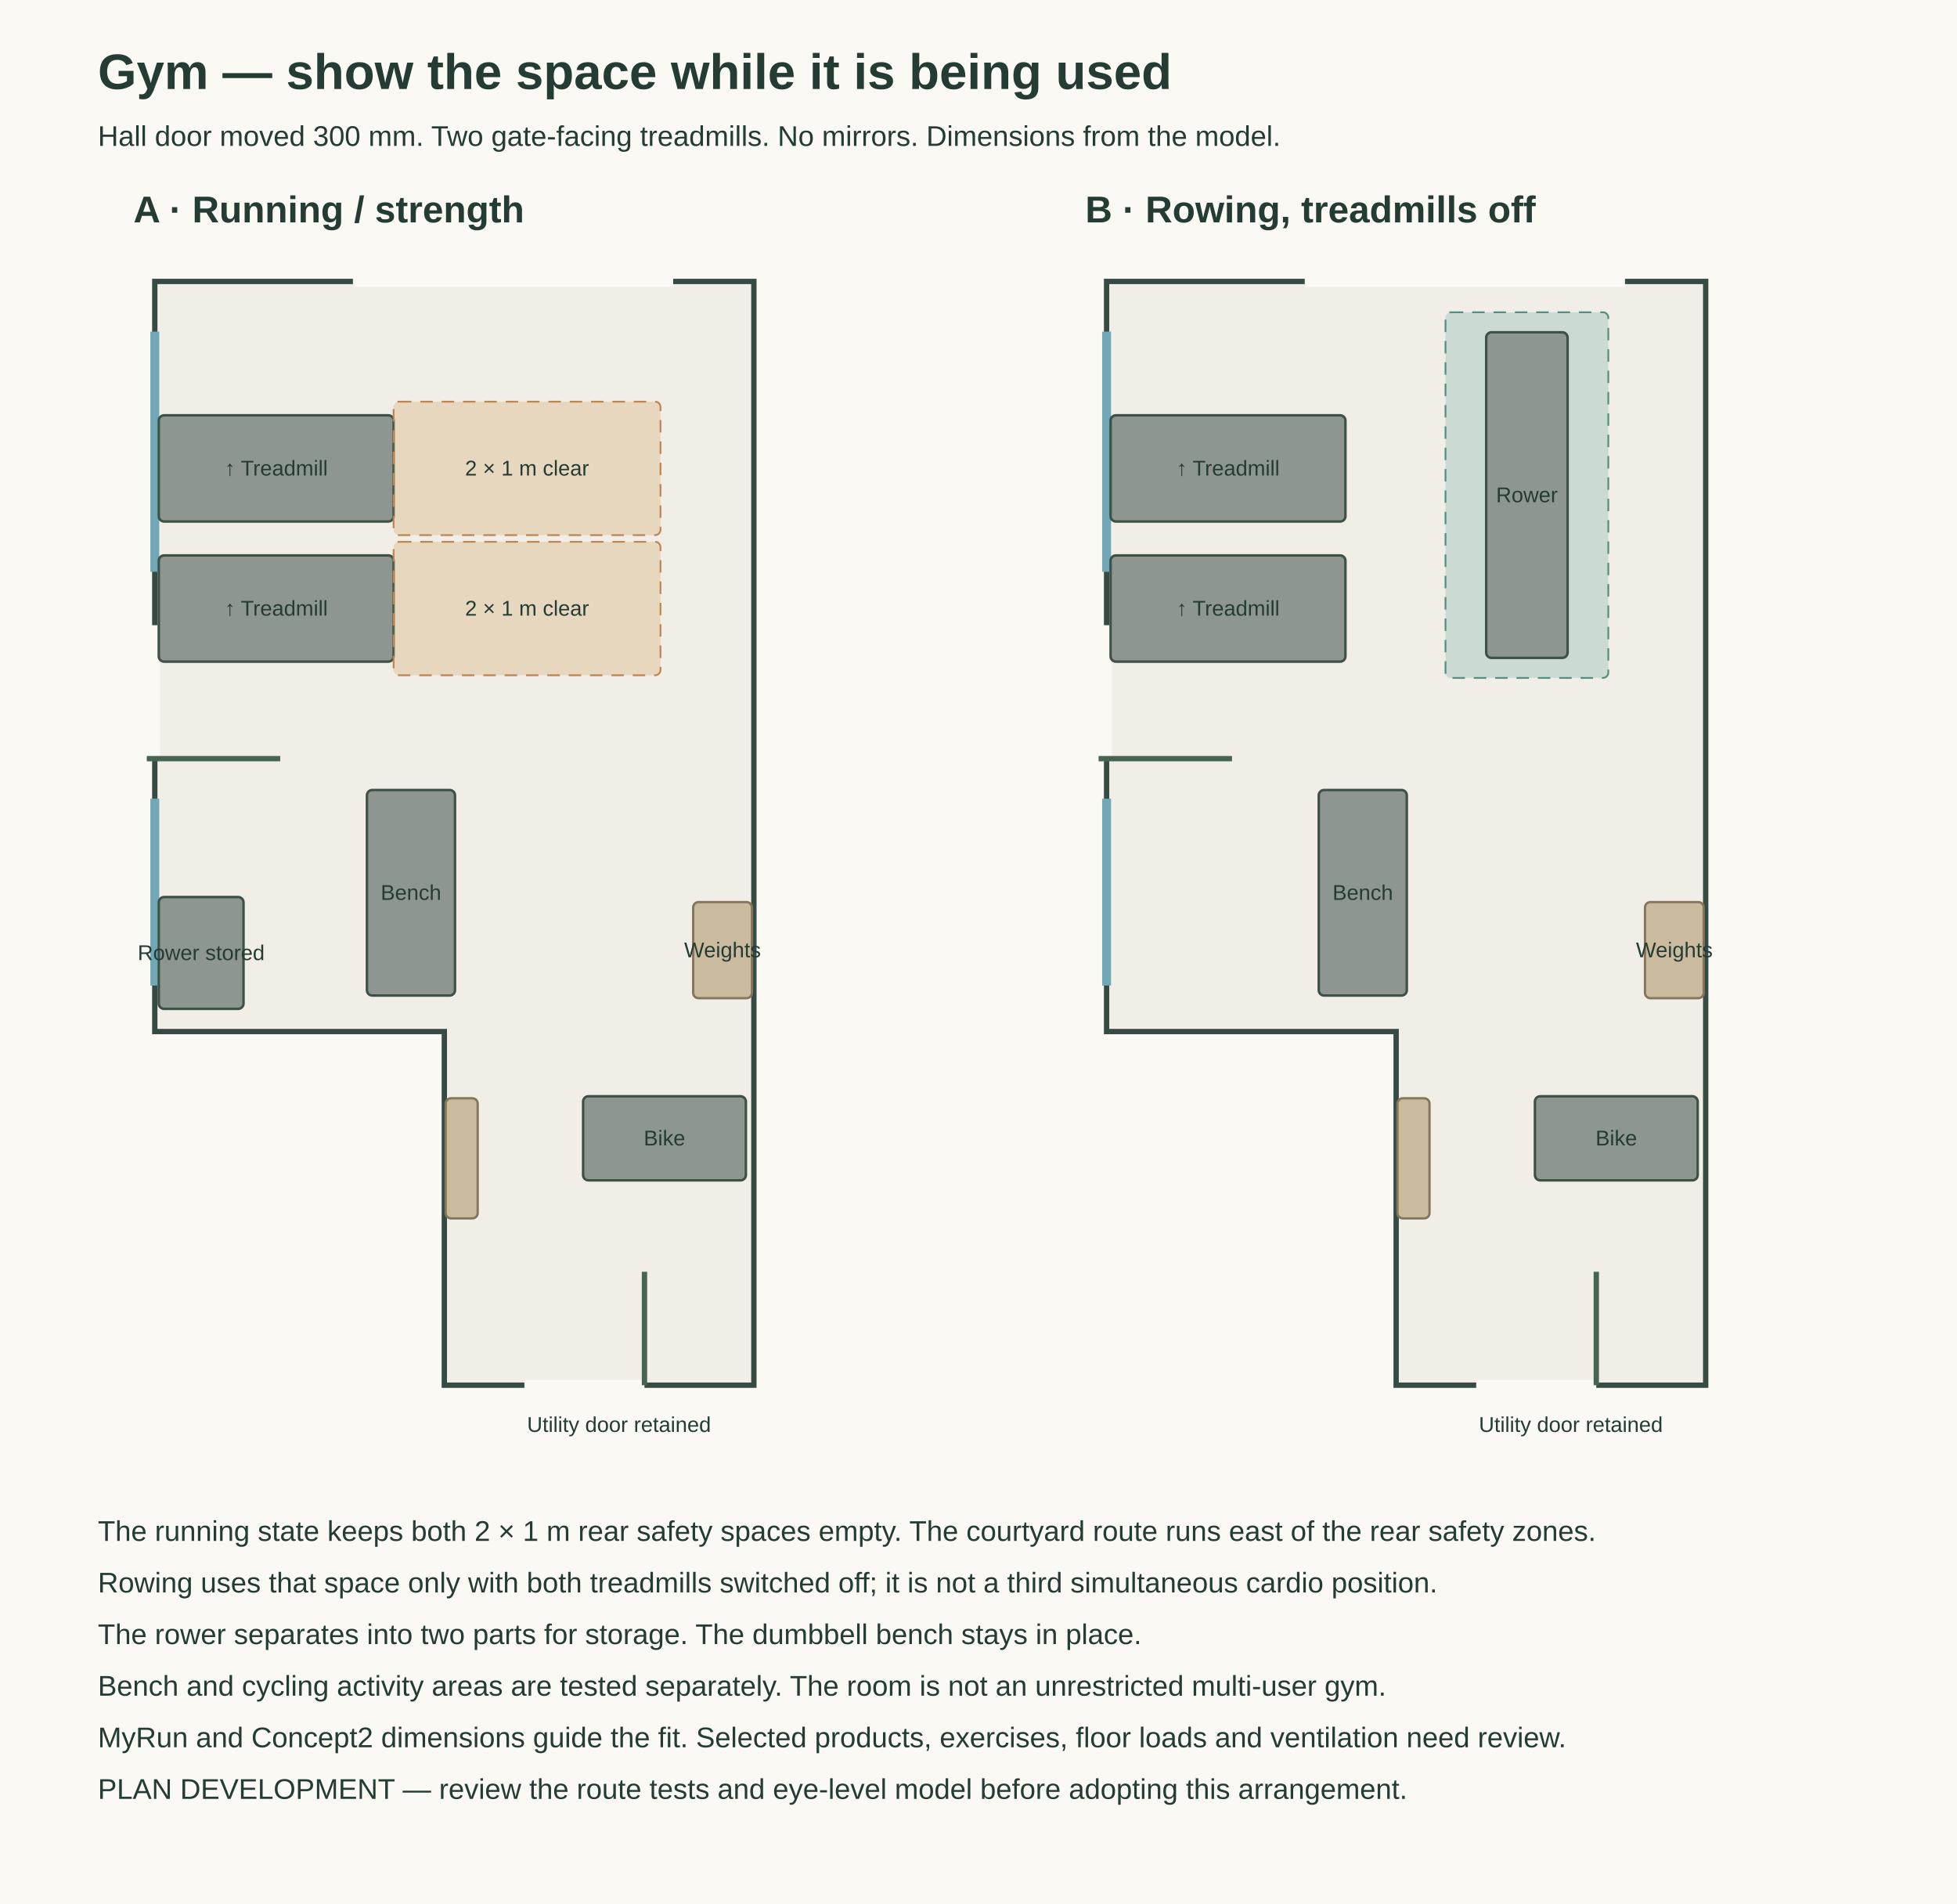
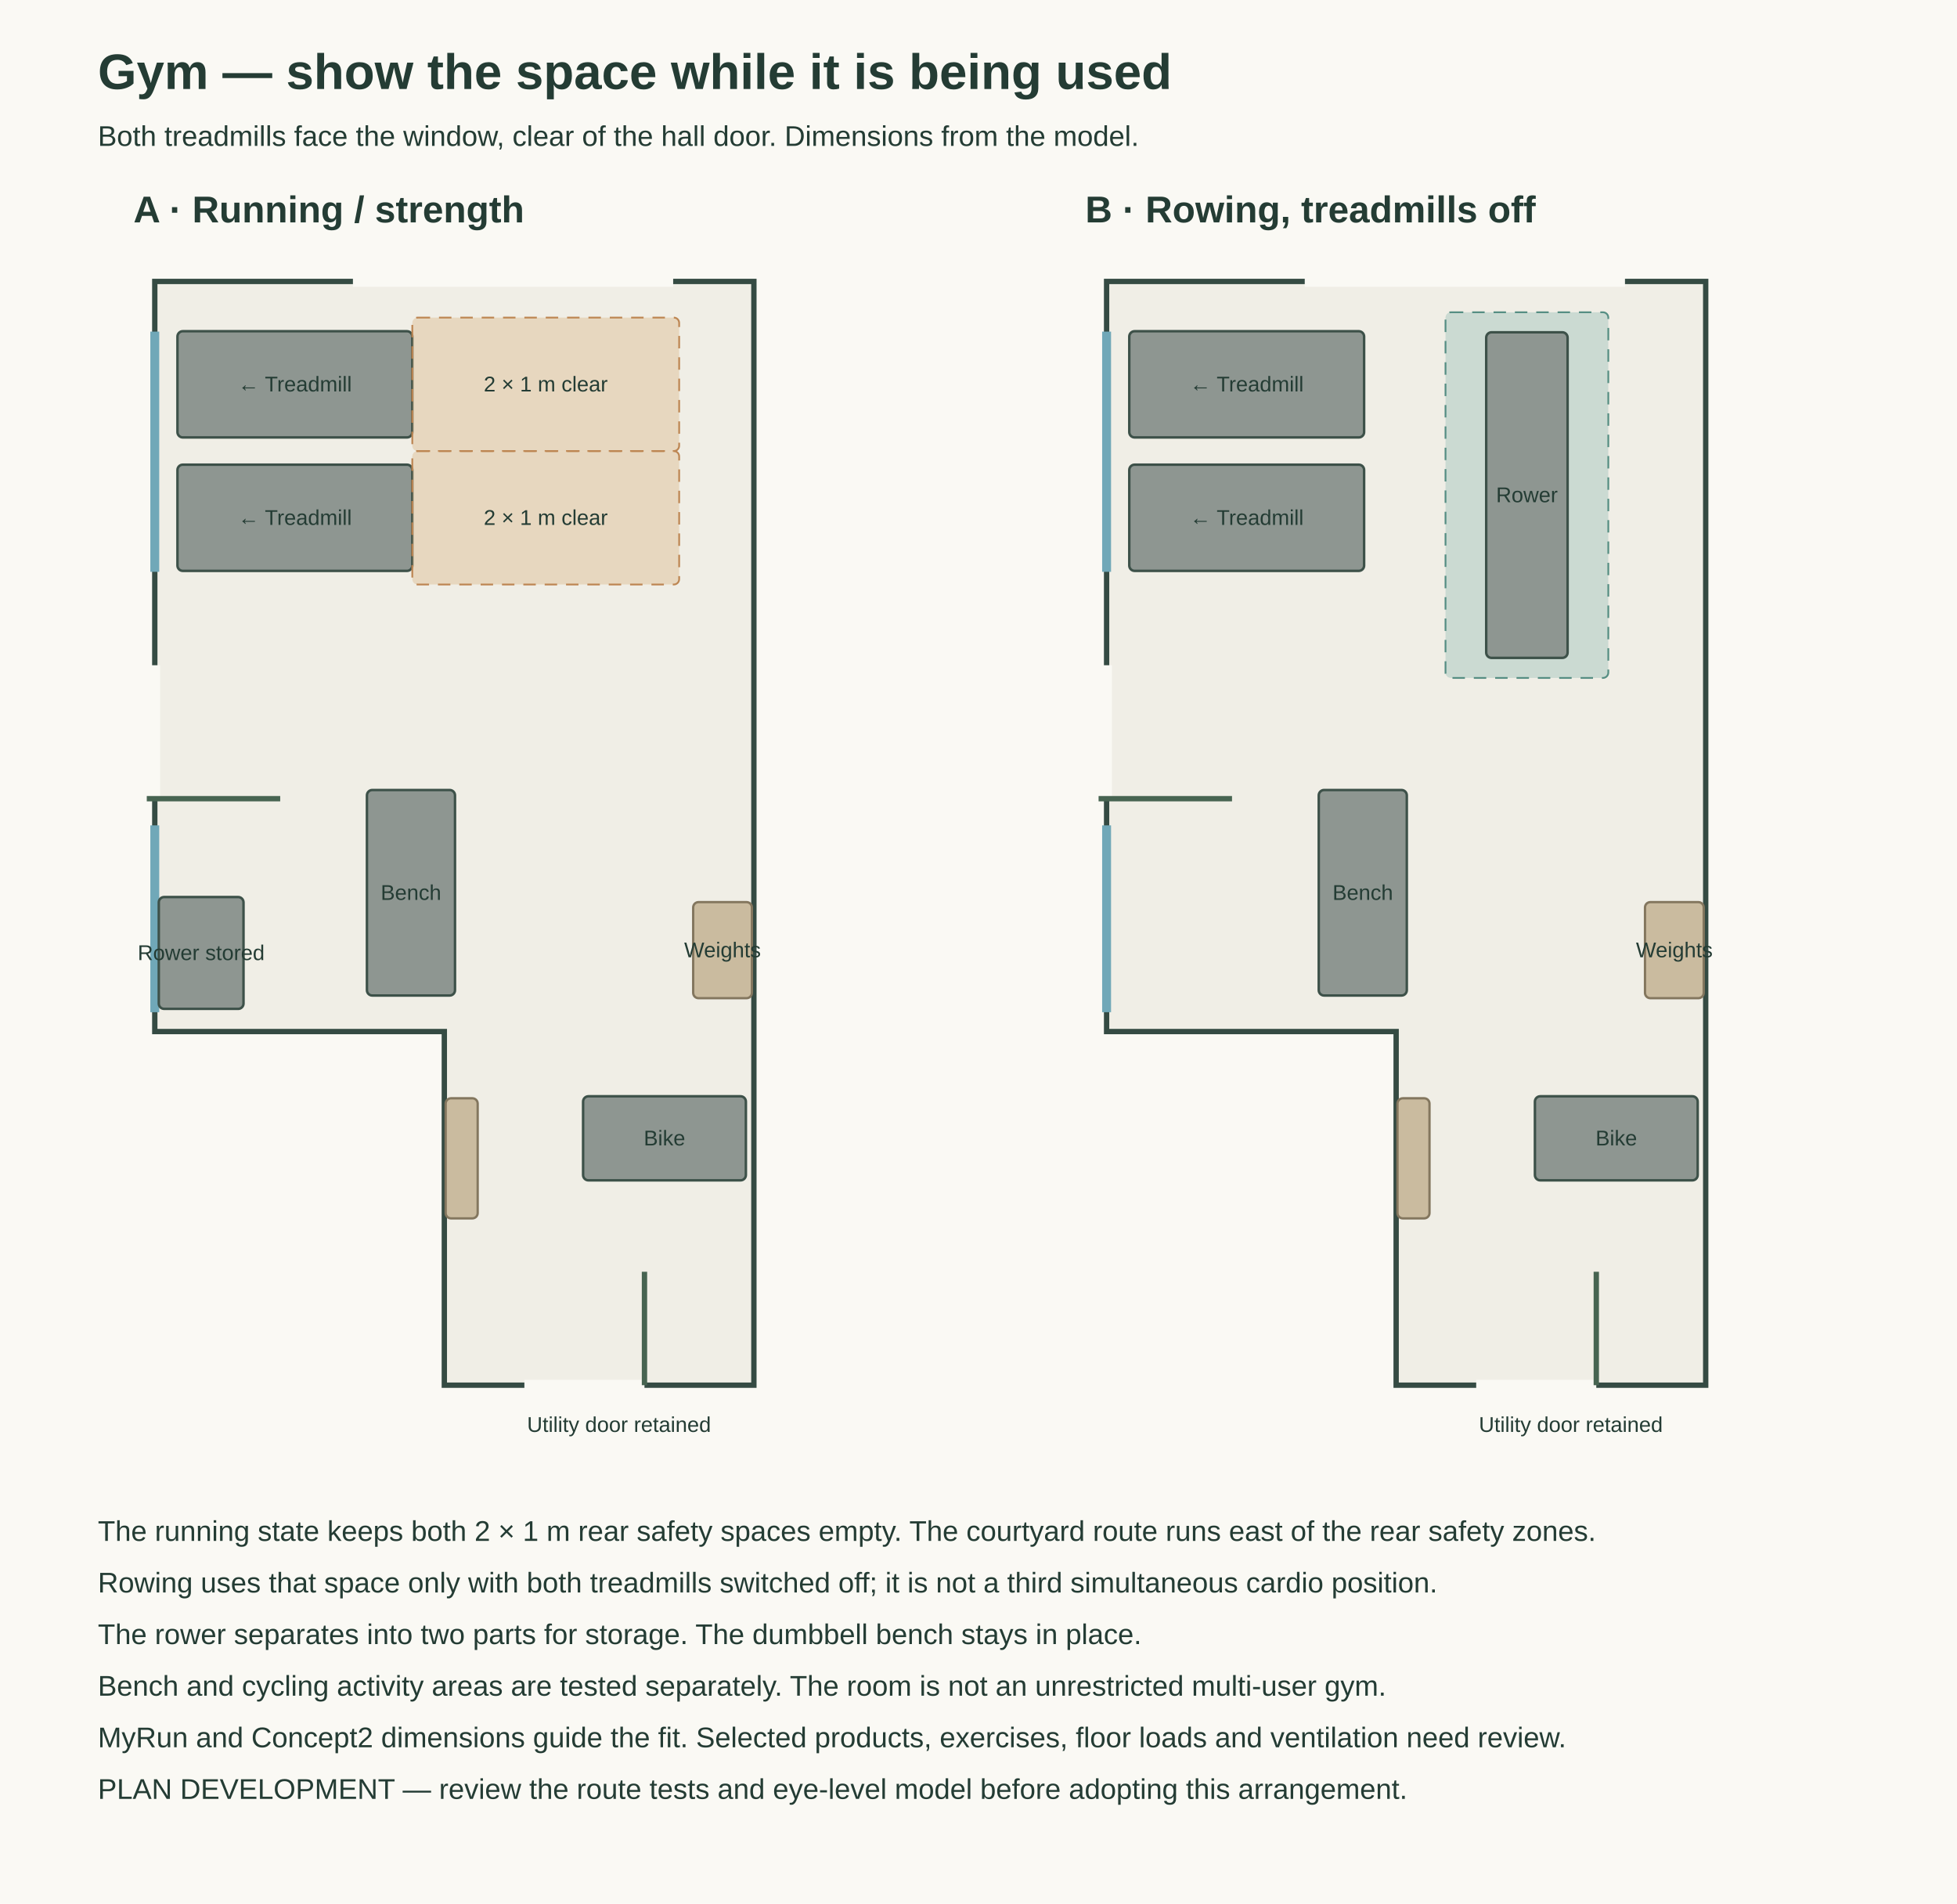
<svg xmlns="http://www.w3.org/2000/svg" width="1100" height="1070">
  <style>text{font-family:Arial,sans-serif;fill:#243c34}.title{font-size:28px;font-weight:700}.h{font-size:21px;font-weight:700}.body{font-size:16px}.small{font-size:12px}.wall{fill:#f0eee6;stroke:#354b43;stroke-width:3}.equipment{fill:#8e9691;stroke:#3d5149;stroke-width:1.4}.furniture{fill:#cabb9f;stroke:#83765e;stroke-width:1.3}.activity{fill:#d7ab76;fill-opacity:.35;stroke:#bd8653;stroke-dasharray:7 5}.rowing{fill:#88b5ad;fill-opacity:.35;stroke:#568e83;stroke-dasharray:7 5}</style>
  <rect width="1100" height="1070" fill="#faf9f4" />
  <text x="55" y="50" class="title">Gym — show the space while it is being used</text>
-   <text x="55" y="82" class="body">Hall door moved 300 mm. Two gate-facing treadmills. No mirrors. Dimensions from the model.</text>
+   <text x="55" y="82" class="body">Both treadmills face the window, clear of the hall door. Dimensions from the model.</text>
  <text x="75" y="125" class="h">A · Running / strength</text>
  <polygon points="249.75,778.5 423.75,778.5 423.75,158.175 87,158.175 87,579.75 249.75,579.75" class="wall" />
-   <path d="M87,553.875L87,448.875" stroke="#70a8b8" stroke-width="5" />
+   <path d="M87,568.875L87,463.875" stroke="#70a8b8" stroke-width="5" />
  <path d="M87,321.375L87,186.375" stroke="#70a8b8" stroke-width="5" />
-   <path d="M87,426.375L87,351.375" stroke="#faf9f4" stroke-width="6" />
+   <path d="M87,448.875L87,373.875" stroke="#faf9f4" stroke-width="6" />
  <path d="M294.75,778.5L362.25,778.5" stroke="#faf9f4" stroke-width="6" />
  <path d="M198.375,158.175L378.375,158.175" stroke="#faf9f4" stroke-width="6" />
-   <path d="M82.5,426.375L157.5,426.375" stroke="#476451" stroke-width="3" />
+   <path d="M82.5,448.875L157.5,448.875" stroke="#476451" stroke-width="3" />
  <path d="M362.25,778.5L362.25,714.75" stroke="#476451" stroke-width="3" />
-   <rect x="89.25" y="233.4" width="132" height="59.7" class="equipment" rx="3" />
-   <text x="155.25" y="267.25" text-anchor="middle" class="small">↑ Treadmill</text>
-   <rect x="221.25" y="225.75" width="150.0" height="75.0" class="activity" rx="3" />
-   <text x="296.25" y="267.25" text-anchor="middle" class="small">2 × 1 m clear</text>
-   <rect x="89.25" y="312.15" width="132" height="59.7" class="equipment" rx="3" />
-   <text x="155.25" y="346" text-anchor="middle" class="small">↑ Treadmill</text>
-   <rect x="221.25" y="304.5" width="150.0" height="75.0" class="activity" rx="3" />
-   <text x="296.25" y="346.0" text-anchor="middle" class="small">2 × 1 m clear</text>
+   <rect x="99.75" y="186.15" width="132" height="59.7" class="equipment" rx="3" />
+   <text x="165.75" y="220" text-anchor="middle" class="small">← Treadmill</text>
+   <rect x="231.75" y="178.5" width="150.0" height="75.0" class="activity" rx="3" />
+   <text x="306.75" y="220.0" text-anchor="middle" class="small">2 × 1 m clear</text>
+   <rect x="99.75" y="261.15" width="132" height="59.7" class="equipment" rx="3" />
+   <text x="165.75" y="295.0" text-anchor="middle" class="small">← Treadmill</text>
+   <rect x="231.75" y="253.5" width="150.0" height="75.0" class="activity" rx="3" />
+   <text x="306.75" y="295.0" text-anchor="middle" class="small">2 × 1 m clear</text>
  <rect x="206.25" y="444" width="49.5" height="115.5" class="equipment" rx="3" />
  <text x="231.0" y="505.75" text-anchor="middle" class="small">Bench</text>
  <rect x="389.625" y="507" width="33" height="54" class="furniture" rx="3" />
  <text x="406.125" y="538.0" text-anchor="middle" class="small">Weights</text>
  <rect x="327.75" y="616.125" width="91.5" height="47.25" class="equipment" rx="3" />
  <text x="373.5" y="643.75" text-anchor="middle" class="small">Bike</text>
  <rect x="250.5" y="617.25" width="18" height="67.5" class="furniture" rx="3" />
  <rect x="89.25" y="504.15" width="47.625" height="62.85" class="equipment" rx="3" />
  <text x="113.063" y="539.575" text-anchor="middle" class="small">Rower stored</text>
  <text x="296.25" y="804.75" class="small">Utility door retained</text>
  <text x="610" y="125" class="h">B · Rowing, treadmills off</text>
  <polygon points="784.75,778.5 958.75,778.5 958.75,158.175 622.0,158.175 622.0,579.75 784.75,579.75" class="wall" />
-   <path d="M622.0,553.875L622.0,448.875" stroke="#70a8b8" stroke-width="5" />
+   <path d="M622.0,568.875L622.0,463.875" stroke="#70a8b8" stroke-width="5" />
  <path d="M622.0,321.375L622.0,186.375" stroke="#70a8b8" stroke-width="5" />
-   <path d="M622.0,426.375L622.0,351.375" stroke="#faf9f4" stroke-width="6" />
+   <path d="M622.0,448.875L622.0,373.875" stroke="#faf9f4" stroke-width="6" />
  <path d="M829.75,778.5L897.25,778.5" stroke="#faf9f4" stroke-width="6" />
  <path d="M733.375,158.175L913.375,158.175" stroke="#faf9f4" stroke-width="6" />
-   <path d="M617.5,426.375L692.5,426.375" stroke="#476451" stroke-width="3" />
+   <path d="M617.5,448.875L692.5,448.875" stroke="#476451" stroke-width="3" />
  <path d="M897.25,778.5L897.25,714.75" stroke="#476451" stroke-width="3" />
-   <rect x="624.25" y="233.4" width="132" height="59.7" class="equipment" rx="3" />
-   <text x="690.25" y="267.25" text-anchor="middle" class="small">↑ Treadmill</text>
-   <rect x="624.25" y="312.15" width="132" height="59.7" class="equipment" rx="3" />
-   <text x="690.25" y="346" text-anchor="middle" class="small">↑ Treadmill</text>
+   <rect x="634.75" y="186.15" width="132" height="59.7" class="equipment" rx="3" />
+   <text x="700.75" y="220" text-anchor="middle" class="small">← Treadmill</text>
+   <rect x="634.75" y="261.15" width="132" height="59.7" class="equipment" rx="3" />
+   <text x="700.75" y="295.0" text-anchor="middle" class="small">← Treadmill</text>
  <rect x="741.25" y="444" width="49.5" height="115.5" class="equipment" rx="3" />
  <text x="766.0" y="505.75" text-anchor="middle" class="small">Bench</text>
  <rect x="924.625" y="507" width="33" height="54" class="furniture" rx="3" />
  <text x="941.125" y="538.0" text-anchor="middle" class="small">Weights</text>
  <rect x="862.75" y="616.125" width="91.5" height="47.25" class="equipment" rx="3" />
  <text x="908.5" y="643.75" text-anchor="middle" class="small">Bike</text>
  <rect x="785.5" y="617.25" width="18" height="67.5" class="furniture" rx="3" />
  <rect x="812.5" y="175.5" width="91.5" height="205.5" class="rowing" rx="3" />
  <rect x="835.375" y="186.75" width="45.75" height="183" class="equipment" rx="3" />
  <text x="858.25" y="282.25" text-anchor="middle" class="small">Rower</text>
  <text x="831.25" y="804.75" class="small">Utility door retained</text>
  <text x="55" y="866" class="body">The running state keeps both 2 × 1 m rear safety spaces empty. The courtyard route runs east of the rear safety zones.</text>
  <text x="55" y="895" class="body">Rowing uses that space only with both treadmills switched off; it is not a third simultaneous cardio position.</text>
  <text x="55" y="924" class="body">The rower separates into two parts for storage. The dumbbell bench stays in place.</text>
  <text x="55" y="953" class="body">Bench and cycling activity areas are tested separately. The room is not an unrestricted multi-user gym.</text>
  <text x="55" y="982" class="body">MyRun and Concept2 dimensions guide the fit. Selected products, exercises, floor loads and ventilation need review.</text>
  <text x="55" y="1011" class="body">PLAN DEVELOPMENT — review the route tests and eye-level model before adopting this arrangement.</text>
</svg>
